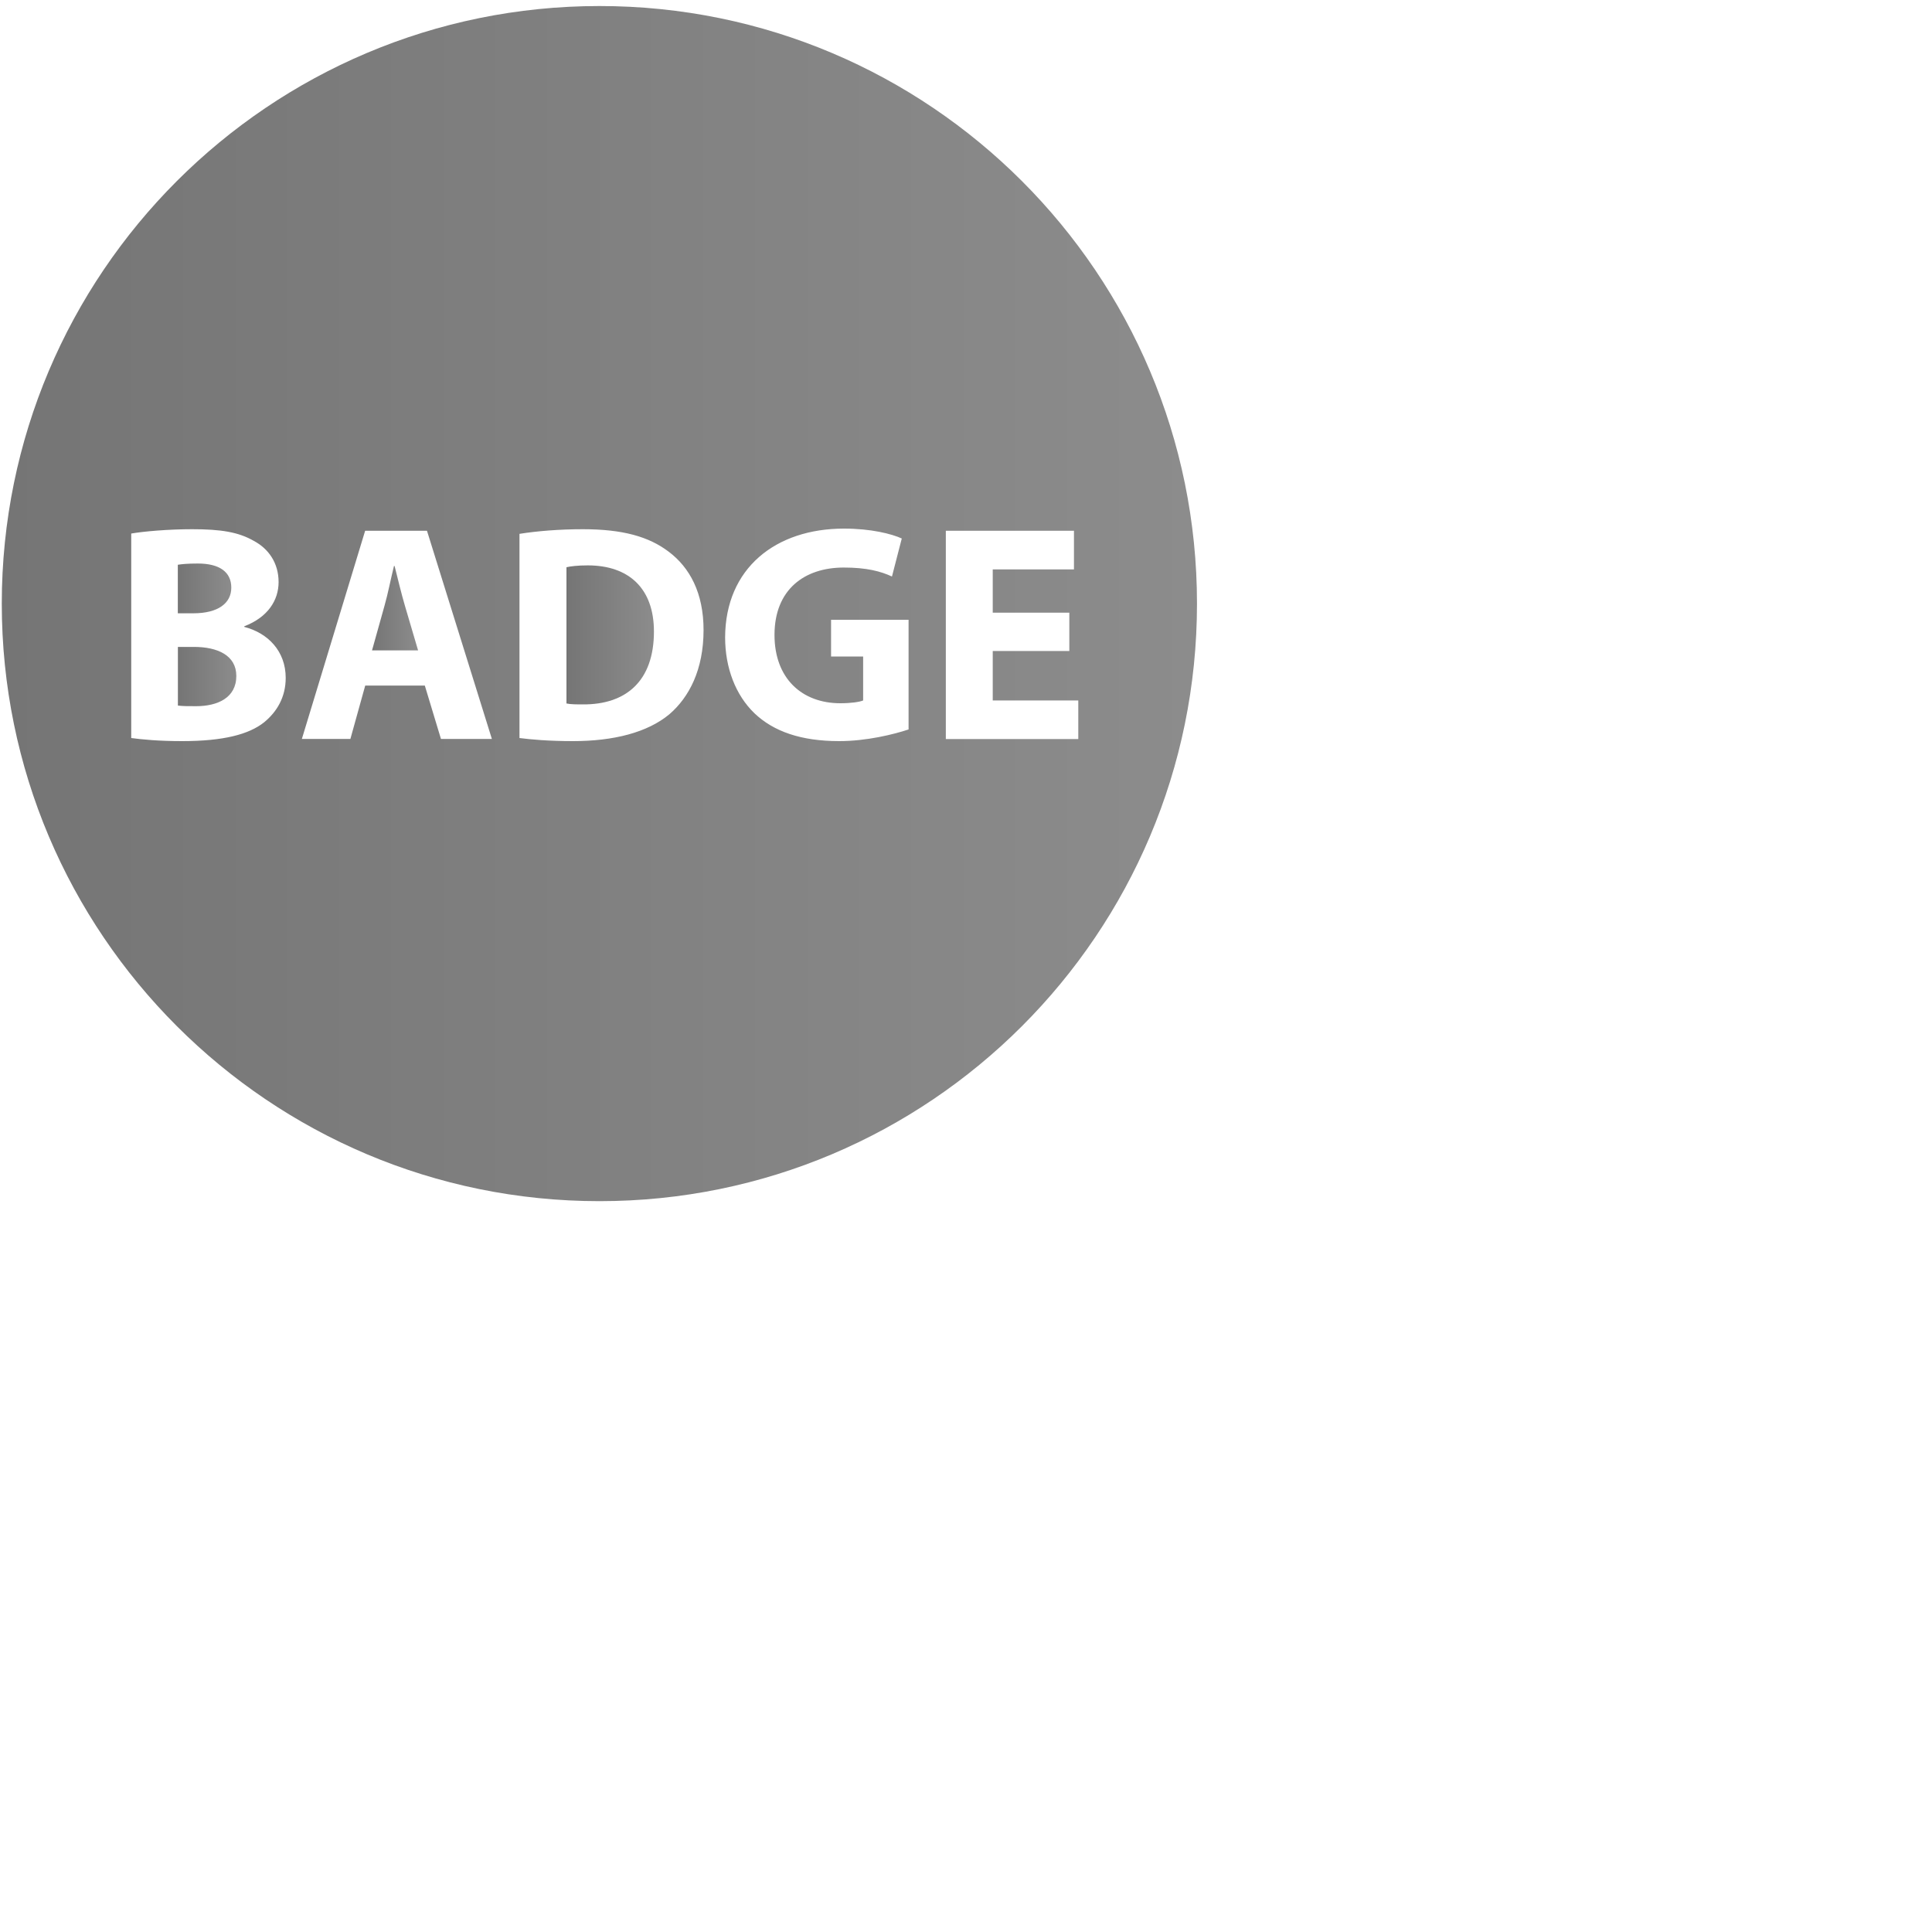
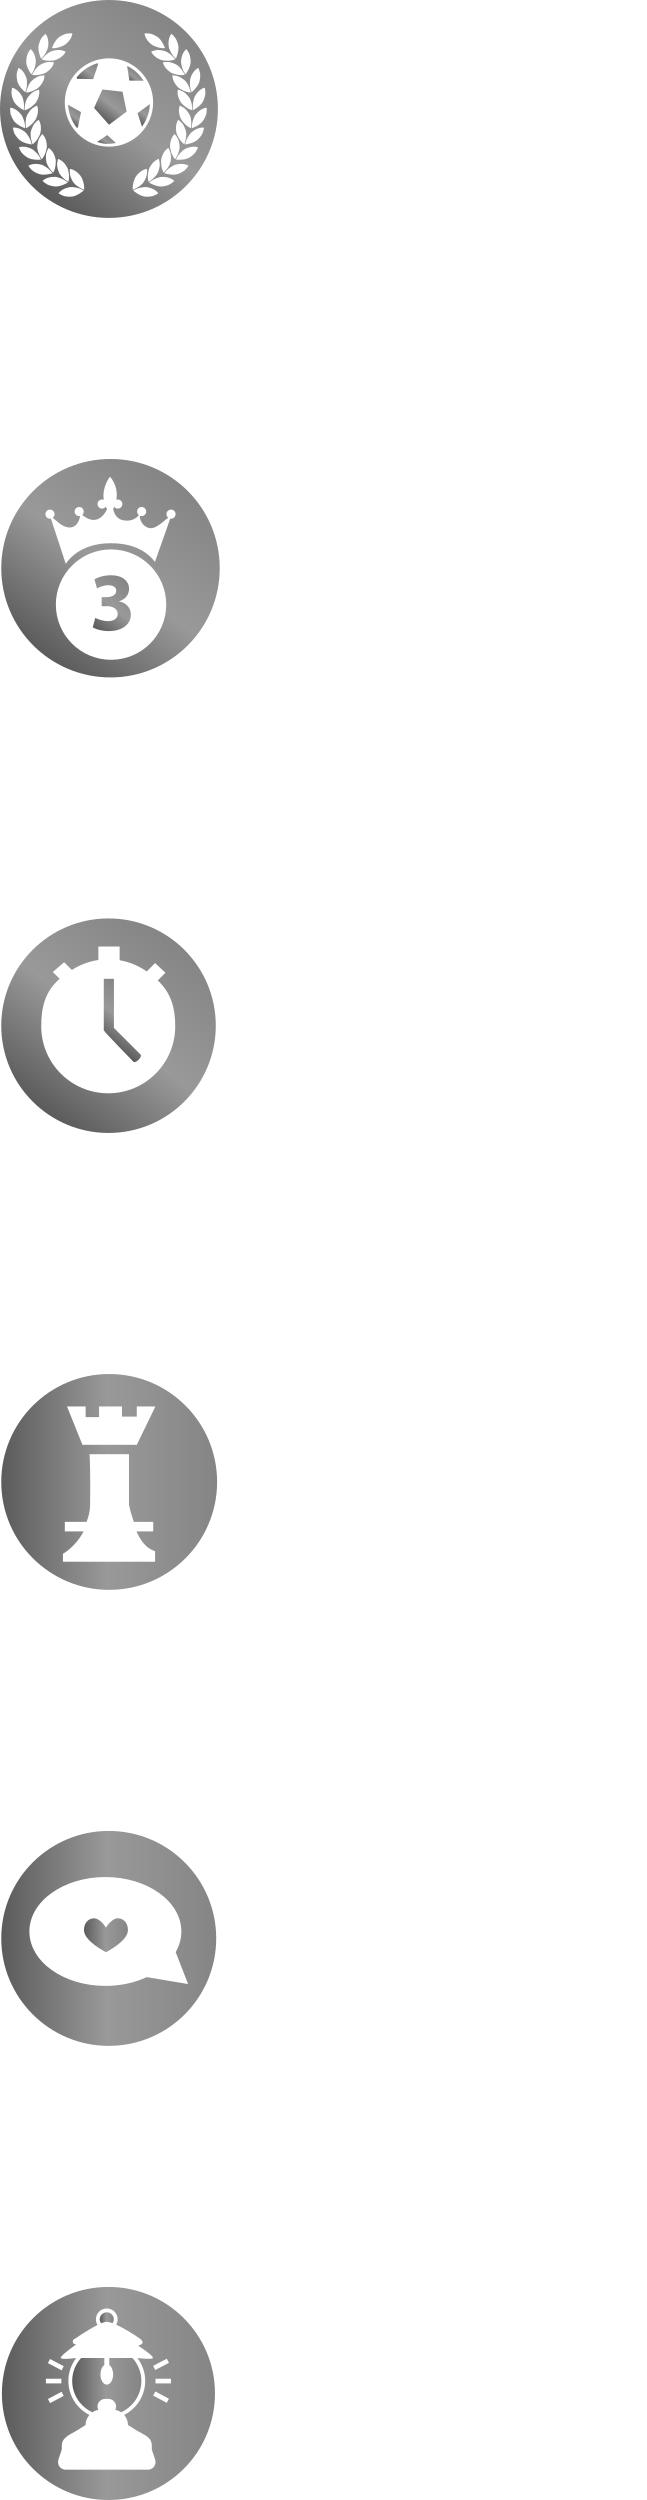
- <svg xmlns="http://www.w3.org/2000/svg" version="1.1" id="Ebene_1" x="0px" y="0px" width="25px" height="25px" viewBox="0 0 25 25" enable-background="new 0 0 25 25" xml:space="preserve">
+ <svg xmlns="http://www.w3.org/2000/svg" version="1.1" id="Ebene_1" x="0px" y="0px" width="134.074px" height="518.541px" viewBox="0 0 134.074 518.541" enable-background="new 0 0 134.074 518.541" xml:space="preserve">
  <g>
-     <linearGradient id="SVGID_1_" gradientUnits="userSpaceOnUse" x1="4.814" y1="7.869" x2="5.409" y2="7.869">
-       <stop offset="0" style="stop-color:#757575" />
-       <stop offset="1" style="stop-color:#8C8C8C" />
+     <linearGradient id="SVGID_1_" gradientUnits="userSpaceOnUse" x1="9.053" y1="477.752" x2="36.255" y2="513.851" gradientTransform="matrix(1 0 0 -1 -0.0552 518.3999)">
+       <stop offset="0" style="stop-color:#5B5B5B" />
+       <stop offset="0.491" style="stop-color:#999999" />
+       <stop offset="1" style="stop-color:#858585" />
    </linearGradient>
-     <path fill="url(#SVGID_1_)" d="M5.106,7.324H5.098c-0.04,0.16-0.079,0.364-0.124,0.52l-0.16,0.572h0.596L5.241,7.843   C5.194,7.684,5.146,7.483,5.106,7.324z" />
-     <linearGradient id="SVGID_2_" gradientUnits="userSpaceOnUse" x1="7.33" y1="8.215" x2="8.462" y2="8.215">
-       <stop offset="0" style="stop-color:#757575" />
-       <stop offset="1" style="stop-color:#8C8C8C" />
+     <path fill="url(#SVGID_1_)" d="M22.6,0C10.118,0,0,10.118,0,22.599c0,12.48,10.118,22.599,22.6,22.599   c12.48,0,22.598-10.118,22.598-22.599C45.197,10.118,35.08,0,22.6,0z M42.189,24.942c-0.623,1.032-2.377,1.651-2.377,1.651   c-0.131-0.891,0.369-2.312,0.774-2.826c1.124-1.418,2.276-1.42,2.276-1.42C42.855,23.061,43.016,23.575,42.189,24.942z    M31.363,10.697c0.682-0.21,1.121-0.521,2.676-0.155c1.173,0.276,2.302,1.756,2.302,1.756c-0.807,0.398-2.313,0.359-2.928,0.13   C31.721,11.794,31.363,10.697,31.363,10.697z M32.816,35.639c-0.403,1.136-1.998,2.097-1.998,2.097   c-0.307-0.846-0.104-2.34,0.19-2.924c0.815-1.616,1.944-1.851,1.944-1.851C33.089,33.663,33.35,34.134,32.816,35.639z    M33.466,32.938c0.416-1.761,1.459-2.252,1.459-2.252c0.296,0.649,0.658,1.047,0.49,2.635c-0.126,1.198-1.453,2.504-1.453,2.504   C33.466,35.075,33.314,33.574,33.466,32.938z M35.26,30.299c0.051-1.808,0.975-2.5,0.975-2.5c0.42,0.577,0.855,0.894,1.013,2.481   c0.119,1.199-0.916,2.747-0.916,2.747C35.691,32.392,35.241,30.953,35.26,30.299z M35.77,15.611   c0.707,0.102,1.236,0.01,2.483,1.006c0.94,0.752,1.328,2.573,1.328,2.573c-0.899,0.014-2.245-0.667-2.701-1.137   C35.621,16.755,35.77,15.611,35.77,15.611z M36.588,27.5c-0.35-1.774,0.398-2.652,0.398-2.652c0.537,0.47,1.031,0.682,1.535,2.196   c0.379,1.145-0.289,2.881-0.289,2.881C37.473,29.445,36.714,28.142,36.588,27.5z M37.486,24.579   c-0.725-1.657-0.187-2.677-0.187-2.677c0.626,0.343,1.155,0.442,1.976,1.812c0.619,1.034,0.344,2.875,0.344,2.875   C38.771,26.287,37.75,25.179,37.486,24.579z M37.493,21.199c-0.966-1.53-0.585-2.619-0.585-2.619   c0.67,0.245,1.208,0.265,2.224,1.496c0.767,0.93,0.771,2.791,0.771,2.791C39.02,22.696,37.843,21.753,37.493,21.199z    M42.197,20.854c-0.463,1.112-2.104,1.989-2.104,1.989c-0.263-0.86,0.019-2.342,0.343-2.91c0.898-1.571,2.039-1.746,2.039-1.746   C42.572,18.895,42.809,19.378,42.197,20.854z M41.137,14.081c0.241,0.672,0.571,1.098,0.276,2.666   c-0.222,1.186-1.649,2.38-1.649,2.38c-0.435-0.788-0.464-2.295-0.263-2.918C40.057,14.487,41.137,14.081,41.137,14.081z    M37.557,12.639c0.139-1.805,1.094-2.451,1.094-2.451c0.392,0.597,0.812,0.933,0.892,2.526c0.062,1.204-1.047,2.699-1.047,2.699   C37.889,14.75,37.507,13.292,37.557,12.639z M38.333,15.519c-0.872,0.224-2.338-0.124-2.892-0.475   c-1.529-0.968-1.652-2.114-1.652-2.114c0.711-0.066,1.205-0.28,2.65,0.396C37.531,13.839,38.333,15.519,38.333,15.519z    M35.559,7.016c0.506,0.504,0.985,0.747,1.392,2.291c0.306,1.166-0.472,2.856-0.472,2.856c-0.729-0.525-1.401-1.875-1.486-2.524   C34.756,7.845,35.559,7.016,35.559,7.016z M32.577,7.603c1.03,0.625,1.647,2.381,1.647,2.381c-0.892,0.129-2.312-0.373-2.824-0.78   c-1.418-1.126-1.418-2.279-1.418-2.279C30.697,6.934,31.211,6.775,32.577,7.603z M12.408,7.603c1.365-0.828,1.879-0.668,2.593-0.68   c0,0,0,1.153-1.416,2.279c-0.513,0.407-1.935,0.91-2.825,0.78C10.76,9.983,11.377,8.228,12.408,7.603z M11.57,12.428   c-0.613,0.229-2.12,0.269-2.928-0.13c0,0,1.129-1.479,2.303-1.756c1.554-0.365,1.994-0.056,2.676,0.155   C13.621,10.697,13.266,11.794,11.57,12.428z M13.975,34.812c0.295,0.584,0.498,2.078,0.191,2.924c0,0-1.596-0.961-1.997-2.097   c-0.534-1.506-0.272-1.977-0.138-2.678C12.031,32.962,13.16,33.196,13.975,34.812z M5.854,20.076   c1.016-1.231,1.554-1.25,2.224-1.496c0,0,0.38,1.089-0.585,2.619c-0.35,0.554-1.526,1.497-2.409,1.668   C5.083,22.867,5.085,21.006,5.854,20.076z M5.402,19.19c0,0,0.387-1.821,1.328-2.573c1.248-0.996,1.777-0.904,2.484-1.006   c0,0,0.148,1.144-1.111,2.442C7.648,18.523,6.303,19.204,5.402,19.19z M5.709,23.714c0.82-1.369,1.35-1.469,1.975-1.812   c0,0,0.539,1.02-0.187,2.677c-0.263,0.601-1.284,1.708-2.132,2.01C5.365,26.589,5.09,24.748,5.709,23.714z M6.463,27.043   c0.503-1.515,0.998-1.727,1.535-2.196c0,0,0.747,0.878,0.398,2.652c-0.127,0.643-0.883,1.946-1.646,2.425   C6.751,29.924,6.083,28.187,6.463,27.043z M7.738,30.28c0.156-1.588,0.593-1.904,1.013-2.481c0,0,0.922,0.692,0.974,2.5   c0.019,0.654-0.433,2.094-1.07,2.729C8.654,33.027,7.62,31.479,7.738,30.28z M10.059,30.686c0,0,1.043,0.491,1.459,2.252   c0.15,0.637,0,2.137-0.496,2.888c0,0-1.326-1.306-1.453-2.504C9.4,31.733,9.764,31.335,10.059,30.686z M8.035,9.307   C8.439,7.763,8.921,7.52,9.428,7.016c0,0,0.801,0.829,0.566,2.623c-0.085,0.648-0.758,1.999-1.487,2.524   C8.506,12.164,7.729,10.473,8.035,9.307z M8.545,13.328c1.446-0.677,1.939-0.464,2.65-0.396c0,0-0.125,1.146-1.652,2.114   c-0.553,0.351-2.02,0.698-2.893,0.475C6.652,15.519,7.453,13.839,8.545,13.328z M6.335,10.188c0,0,0.955,0.646,1.093,2.451   c0.051,0.651-0.332,2.11-0.938,2.775c0,0-1.108-1.496-1.047-2.699C5.521,11.121,5.941,10.785,6.335,10.188z M3.85,14.081   c0,0,1.08,0.406,1.635,2.127c0.201,0.623,0.172,2.13-0.264,2.918c0,0-1.427-1.194-1.648-2.38   C3.277,15.178,3.607,14.753,3.85,14.081z M2.51,18.188c0,0,1.141,0.175,2.038,1.746c0.325,0.567,0.606,2.049,0.343,2.91   c0,0-1.643-0.876-2.104-1.989C2.176,19.378,2.412,18.895,2.51,18.188z M2.121,22.347c0,0,1.152,0.002,2.277,1.42   c0.406,0.513,0.906,1.936,0.774,2.826c0,0-1.755-0.62-2.378-1.651C1.969,23.575,2.13,23.061,2.121,22.347z M2.664,26.487   c0,0,1.126-0.248,2.531,0.893c0.508,0.413,1.304,1.693,1.369,2.591c0,0-1.848-0.226-2.68-1.098   C2.782,27.719,2.827,27.182,2.664,26.487z M3.91,30.575c0,0,1.043-0.49,2.665,0.313c0.586,0.291,1.646,1.363,1.907,2.225   c0,0-1.854,0.188-2.856-0.479C4.297,31.75,4.223,31.217,3.91,30.575z M5.88,34.384c0,0,0.923-0.69,2.673-0.232   c0.633,0.167,1.889,1.003,2.318,1.793c0,0-1.775,0.559-2.895,0.109C6.497,35.457,6.316,34.95,5.88,34.384z M11.258,38.667   c-1.578-0.234-1.873-0.686-2.429-1.134c0,0,0.737-0.887,2.545-0.85c0.655,0.013,2.069,0.535,2.672,1.203   C14.046,37.886,12.45,38.844,11.258,38.667z M14.743,40.792c-1.597,0.047-1.964-0.344-2.591-0.688c0,0,0.568-1.003,2.354-1.286   c0.646-0.103,2.132,0.161,2.843,0.712C17.35,39.531,15.947,40.756,14.743,40.792z M17.439,39.361c0,0-1.738-0.664-2.334-1.71   c-0.791-1.387-0.619-1.896-0.609-2.61c0,0,1.152,0.031,2.24,1.478C17.13,37.04,17.594,38.475,17.439,39.361z M22.6,30.42   c-5.052,0-9.162-4.109-9.162-9.162c0-5.052,4.109-9.161,9.162-9.161c5.051,0,9.162,4.109,9.162,9.161   C31.762,26.31,27.65,30.42,22.6,30.42z M28.248,36.517c1.087-1.446,2.24-1.478,2.24-1.478c0.009,0.714,0.182,1.224-0.608,2.61   c-0.597,1.047-2.336,1.71-2.336,1.71C27.391,38.475,27.855,37.04,28.248,36.517z M30.241,40.792   c-1.205-0.036-2.606-1.261-2.606-1.261c0.711-0.551,2.196-0.814,2.842-0.712c1.787,0.283,2.355,1.286,2.355,1.286   C32.206,40.448,31.837,40.839,30.241,40.792z M33.727,38.667c-1.192,0.178-2.789-0.78-2.789-0.78   c0.604-0.668,2.018-1.189,2.672-1.203c1.81-0.038,2.545,0.85,2.545,0.85C35.6,37.981,35.307,38.432,33.727,38.667z M37.007,36.053   c-1.118,0.449-2.894-0.109-2.894-0.109c0.431-0.79,1.686-1.626,2.318-1.793c1.75-0.458,2.672,0.233,2.672,0.233   C38.668,34.95,38.488,35.457,37.007,36.053z M39.357,32.634c-1.004,0.668-2.855,0.479-2.855,0.479   c0.262-0.861,1.32-1.934,1.908-2.225c1.621-0.804,2.665-0.313,2.665-0.313C40.762,31.217,40.688,31.75,39.357,32.634z    M41.102,28.874c-0.832,0.872-2.681,1.098-2.681,1.098c0.065-0.897,0.862-2.179,1.37-2.591c1.404-1.141,2.529-0.893,2.529-0.893   C42.157,27.182,42.202,27.719,41.102,28.874z" />
+     <linearGradient id="SVGID_2_" gradientUnits="userSpaceOnUse" x1="14.327" y1="493.15" x2="16.203" y2="495.639" gradientTransform="matrix(1 0 0 -1 -0.0552 518.3999)">
+       <stop offset="0" style="stop-color:#5B5B5B" />
+       <stop offset="0.491" style="stop-color:#999999" />
+       <stop offset="1" style="stop-color:#858585" />
    </linearGradient>
-     <path fill="url(#SVGID_2_)" d="M7.606,7.316c-0.133,0-0.225,0.012-0.276,0.024v1.763c0.052,0.012,0.14,0.012,0.212,0.012   c0.556,0.004,0.92-0.3,0.92-0.943C8.462,7.611,8.134,7.316,7.606,7.316z" />
-     <linearGradient id="SVGID_3_" gradientUnits="userSpaceOnUse" x1="2.302" y1="7.614" x2="2.993" y2="7.614">
-       <stop offset="0" style="stop-color:#757575" />
-       <stop offset="1" style="stop-color:#8C8C8C" />
+     <path fill="url(#SVGID_2_)" d="M15.916,26.488l0.238-0.027l0.654-3.202l-2.686-1.52C14.221,23.479,14.835,25.114,15.916,26.488z" />
+     <linearGradient id="SVGID_3_" gradientUnits="userSpaceOnUse" x1="20.979" y1="493.798" x2="25.284" y2="499.51" gradientTransform="matrix(1 0 0 -1 -0.0552 518.3999)">
+       <stop offset="0" style="stop-color:#5B5B5B" />
+       <stop offset="0.491" style="stop-color:#999999" />
+       <stop offset="1" style="stop-color:#858585" />
    </linearGradient>
-     <path fill="url(#SVGID_3_)" d="M2.993,7.604c0-0.204-0.155-0.312-0.432-0.312c-0.135,0-0.211,0.008-0.26,0.016v0.628h0.2   C2.825,7.936,2.993,7.804,2.993,7.604z" />
-     <linearGradient id="SVGID_4_" gradientUnits="userSpaceOnUse" x1="2.302" y1="8.755" x2="3.058" y2="8.755">
-       <stop offset="0" style="stop-color:#757575" />
-       <stop offset="1" style="stop-color:#8C8C8C" />
+     <polygon fill="url(#SVGID_3_)" points="21.238,18.564 19.51,22.39 22.615,25.878 26.262,23.139 25.41,19.026  " />
+     <linearGradient id="SVGID_4_" gradientUnits="userSpaceOnUse" x1="17.019" y1="501.304" x2="20.111" y2="505.408" gradientTransform="matrix(1 0 0 -1 -0.0552 518.3999)">
+       <stop offset="0" style="stop-color:#5B5B5B" />
+       <stop offset="0.491" style="stop-color:#999999" />
+       <stop offset="1" style="stop-color:#858585" />
    </linearGradient>
-     <path fill="url(#SVGID_4_)" d="M2.51,8.371H2.302V9.13c0.061,0.008,0.133,0.008,0.236,0.008c0.275,0,0.52-0.107,0.52-0.391   C3.058,8.479,2.813,8.371,2.51,8.371z" />
-     <linearGradient id="SVGID_5_" gradientUnits="userSpaceOnUse" x1="0.022" y1="7.811" x2="15.489" y2="7.811">
-       <stop offset="0" style="stop-color:#757575" />
-       <stop offset="1" style="stop-color:#8C8C8C" />
+     <path fill="url(#SVGID_4_)" d="M20.214,13.111c-1.7,0.5-3.229,1.546-4.325,2.958l0.09,0.284l3.348,0.06l1.056-3.175L20.214,13.111z   " />
+     <linearGradient id="SVGID_5_" gradientUnits="userSpaceOnUse" x1="21.5" y1="487.979" x2="22.945" y2="489.896" gradientTransform="matrix(1 0 0 -1 -0.0552 518.3999)">
+       <stop offset="0" style="stop-color:#5B5B5B" />
+       <stop offset="0.491" style="stop-color:#999999" />
+       <stop offset="1" style="stop-color:#858585" />
    </linearGradient>
-     <path fill="url(#SVGID_5_)" d="M7.757,0.078c-4.271,0-7.734,3.462-7.734,7.733c0,4.27,3.463,7.732,7.734,7.732   c4.27,0,7.732-3.462,7.732-7.732C15.489,3.541,12.026,0.078,7.757,0.078z M3.417,9.347C3.222,9.502,2.894,9.59,2.358,9.59   c-0.301,0-0.523-0.021-0.66-0.04V6.904c0.16-0.028,0.48-0.056,0.787-0.056c0.373,0,0.6,0.036,0.801,0.152   c0.188,0.1,0.319,0.284,0.319,0.532c0,0.236-0.14,0.456-0.444,0.572v0.008c0.309,0.08,0.536,0.316,0.536,0.66   C3.697,9.019,3.585,9.21,3.417,9.347z M5.706,9.562L5.497,8.871H4.726L4.534,9.562H3.906l0.819-2.694h0.8l0.84,2.694H5.706z    M8.661,9.243C8.378,9.478,7.942,9.59,7.414,9.59c-0.315,0-0.544-0.021-0.692-0.04V6.908c0.225-0.036,0.517-0.06,0.82-0.06   c0.516,0,0.852,0.096,1.107,0.288c0.279,0.208,0.455,0.54,0.455,1.016C9.104,8.667,8.917,9.023,8.661,9.243z M11.757,9.439   c-0.188,0.063-0.543,0.151-0.898,0.151c-0.492,0-0.848-0.124-1.096-0.36c-0.244-0.235-0.38-0.587-0.38-0.983   c0.004-0.896,0.655-1.407,1.539-1.407c0.348,0,0.616,0.068,0.747,0.128l-0.127,0.492c-0.148-0.068-0.328-0.116-0.624-0.116   c-0.508,0-0.896,0.284-0.896,0.872c0,0.56,0.352,0.884,0.852,0.884c0.136,0,0.248-0.016,0.295-0.036V8.495h-0.415V8.02h1.003V9.439   z M12.239,9.562V6.868h1.658v0.5h-1.051v0.56h0.991v0.496h-0.991v0.64h1.107v0.499H12.239z" />
+     <path fill="url(#SVGID_5_)" d="M20.145,29.44c1.502,0.518,2.267,0.475,3.902,0.237l-1.811-1.666L20.145,29.44z" />
+     <linearGradient id="SVGID_6_" gradientUnits="userSpaceOnUse" x1="26.993" y1="501.613" x2="28.378" y2="503.452" gradientTransform="matrix(1 0 0 -1 -0.0552 518.3999)">
+       <stop offset="0" style="stop-color:#5B5B5B" />
+       <stop offset="0.491" style="stop-color:#999999" />
+       <stop offset="1" style="stop-color:#858585" />
+     </linearGradient>
+     <path fill="url(#SVGID_6_)" d="M26.488,13.715l-0.12,0.081l0.479,2.924l2.938,0.033C28.977,15.461,27.838,14.414,26.488,13.715z" />
+     <linearGradient id="SVGID_7_" gradientUnits="userSpaceOnUse" x1="28.529" y1="492.854" x2="31.371" y2="496.626" gradientTransform="matrix(1 0 0 -1 -0.0552 518.3999)">
+       <stop offset="0" style="stop-color:#5B5B5B" />
+       <stop offset="0.491" style="stop-color:#999999" />
+       <stop offset="1" style="stop-color:#858585" />
+     </linearGradient>
+     <path fill="url(#SVGID_7_)" d="M31.084,21.6l-2.555,1.854l0.914,2.822C30.453,24.905,31.016,23.299,31.084,21.6z" />
+   </g>
+   <g>
+     <linearGradient id="SVGID_8_" gradientUnits="userSpaceOnUse" x1="19.139" y1="388.382" x2="26.323" y2="397.915" gradientTransform="matrix(1 0 0 -1 -0.0552 518.3999)">
+       <stop offset="0" style="stop-color:#5B5B5B" />
+       <stop offset="0.491" style="stop-color:#999999" />
+       <stop offset="1" style="stop-color:#858585" />
+     </linearGradient>
+     <path fill="url(#SVGID_8_)" d="M24.713,124.748v-0.035c1.379-0.465,2.053-1.414,2.053-2.604c0-1.535-1.328-2.794-3.709-2.794   c-1.466,0-2.793,0.414-3.466,0.845l0.535,1.897c0.448-0.275,1.414-0.672,2.328-0.672c1.121,0,1.655,0.5,1.655,1.173   c0,0.947-1.104,1.293-1.983,1.293h-1.035v1.879h1.069c1.156,0,2.259,0.5,2.259,1.621c0,0.828-0.69,1.482-2.052,1.482   c-1.069,0-2.139-0.431-2.604-0.689l-0.535,1.982c0.654,0.396,1.879,0.776,3.328,0.776c2.846,0,4.588-1.449,4.588-3.415   C27.145,126.007,26.059,124.989,24.713,124.748z" />
+     <linearGradient id="SVGID_9_" gradientUnits="userSpaceOnUse" x1="9.337" y1="382.451" x2="36.608" y2="418.641" gradientTransform="matrix(1 0 0 -1 -0.0552 518.3999)">
+       <stop offset="0" style="stop-color:#5B5B5B" />
+       <stop offset="0.491" style="stop-color:#999999" />
+       <stop offset="1" style="stop-color:#858585" />
+     </linearGradient>
+     <path fill="url(#SVGID_9_)" d="M22.917,95.198c-12.513,0-22.655,10.144-22.655,22.656c0,12.512,10.143,22.657,22.655,22.657   s22.657-10.145,22.657-22.657C45.574,105.341,35.43,95.198,22.917,95.198z M23.032,136.851c-6.322,0-11.447-5.125-11.447-11.447   s5.125-11.447,11.447-11.447c6.321,0,11.446,5.125,11.446,11.447S29.354,136.851,23.032,136.851z M35.471,107.591   c-0.057,0-0.111-0.006-0.166-0.016l-3.164,8.971c-2.092-2.743-5.394-3.874-9.109-3.874c-3.891,0-7.326,1.299-9.395,4.264   l-3.076-9.366c-0.064,0.014-0.131,0.021-0.197,0.021c-0.522,0-0.946-0.423-0.946-0.944c0-0.522,0.423-0.946,0.946-0.946   s0.945,0.423,0.945,0.946c0,0.317-0.158,0.598-0.397,0.77c0.864,0.555,2,2.052,3.641,1.986c1.44-0.058,1.911-1.537,2.063-2.374   c-0.062,0.013-0.127,0.02-0.192,0.02c-0.522,0-0.944-0.423-0.944-0.945c0-0.523,0.422-0.946,0.944-0.946s0.946,0.423,0.946,0.946   c0,0.276-0.12,0.524-0.311,0.697c3.45,2.909,5.139-1.181,5.139-1.181c-0.096-0.175-0.182-0.35-0.258-0.522   c-0.17,0.24-0.451,0.397-0.77,0.397c-0.521,0-0.945-0.423-0.945-0.945c0-0.521,0.422-0.945,0.945-0.945   c0.125,0,0.245,0.024,0.354,0.068c-0.418-2.712,1.297-4.813,1.297-4.813c1.425,1.751,1.533,3.513,1.313,4.793   c0.093-0.031,0.193-0.048,0.296-0.048c0.522,0,0.946,0.423,0.946,0.945s-0.424,0.945-0.946,0.945c-0.301,0-0.568-0.141-0.74-0.36   c-0.125,0.285-0.224,0.444-0.224,0.444c0.302,1.217,0.905,2.414,2.876,2.414c1.262,0,2.062-0.659,2.475-1.133   c-0.23-0.172-0.381-0.447-0.381-0.758c0-0.522,0.424-0.946,0.945-0.946s0.945,0.423,0.945,0.946c0,0.522-0.424,0.945-0.945,0.945   c-0.132,0-0.257-0.026-0.371-0.075c-0.064,0.952,0.594,2.095,1.678,2.489c1.541,0.561,3.258-1.468,4.205-2.07   c-0.224-0.174-0.367-0.443-0.367-0.746c0-0.522,0.424-0.946,0.945-0.946c0.522,0,0.946,0.423,0.946,0.946   S35.994,107.591,35.471,107.591z" />
+   </g>
+   <g>
+     <linearGradient id="SVGID_10_" gradientUnits="userSpaceOnUse" x1="9.173" y1="287.884" x2="35.955" y2="323.425" gradientTransform="matrix(1 0 0 -1 -0.0552 518.3999)">
+       <stop offset="0" style="stop-color:#5B5B5B" />
+       <stop offset="0.491" style="stop-color:#999999" />
+       <stop offset="1" style="stop-color:#858585" />
+     </linearGradient>
+     <path fill="url(#SVGID_10_)" d="M22.509,190.496c-12.288,0-22.249,9.961-22.249,22.25s9.961,22.249,22.249,22.249   s22.25-9.961,22.25-22.249S34.797,190.496,22.509,190.496z M22.449,226.767c-7.676,0-13.898-6.224-13.898-13.898   c0-4.174,0.904-7.301,3.816-9.849l-1.414-1.414l2.346-2.027l1.611,1.611c1.629-1.054,3.492-1.775,5.494-2.07v-2.797h4.41v2.849   c2.064,0.354,3.974,1.164,5.621,2.321l1.734-1.735l2.145,2.009l-1.592,1.593c2.684,2.534,3.625,5.527,3.625,9.509   C36.348,220.544,30.125,226.767,22.449,226.767z" />
+     <linearGradient id="SVGID_11_" gradientUnits="userSpaceOnUse" x1="21.887" y1="302.572" x2="28.689" y2="311.599" gradientTransform="matrix(1 0 0 -1 -0.0552 518.3999)">
+       <stop offset="0" style="stop-color:#5B5B5B" />
+       <stop offset="0.491" style="stop-color:#999999" />
+       <stop offset="1" style="stop-color:#858585" />
+     </linearGradient>
+     <path fill="url(#SVGID_11_)" d="M23.628,213.205v-10.106c0-0.026-0.005-0.053-0.012-0.078h-2.08   c-0.007,0.024-0.011,0.051-0.011,0.078v10.591c-0.063,0.176,6.164,6.55,6.164,6.55c0.174,0.175,0.648-0.017,1.059-0.427   c0.411-0.411,0.602-0.885,0.428-1.061L23.628,213.205z" />
+   </g>
+   <linearGradient id="SVGID_12_" gradientUnits="userSpaceOnUse" x1="0.317" y1="211.021" x2="45.086" y2="211.021" gradientTransform="matrix(1 0 0 -1 -0.0552 518.3999)">
+     <stop offset="0" style="stop-color:#5B5B5B" />
+     <stop offset="0.491" style="stop-color:#999999" />
+     <stop offset="1" style="stop-color:#858585" />
+   </linearGradient>
+   <path fill="url(#SVGID_12_)" d="M22.646,284.994c-12.363,0-22.385,10.022-22.385,22.386c0,12.362,10.021,22.385,22.385,22.385  c12.362,0,22.385-10.022,22.385-22.385C45.031,295.016,35.008,284.994,22.646,284.994z M32.166,323.932H13.057v-1.657  c0,0,2.618-1.414,4.285-4.639h-3.898v-1.981h4.512c0.422-1.177,0.712-1.98,0.734-3.542c0.11-7.179-0.109-10.493-0.109-10.493h8.174  v10.493c0,0,0.258,1.396,0.989,3.542h4.036v1.981h-3.475c0.834,1.879,2.066,3.627,3.861,4.087V323.932z M28.368,299.682H17.102  l-3.203-7.953h3.865v2.209h2.782v-2.209h4.75v2.099h3.073v-2.099h3.865L28.368,299.682z" />
+   <g>
+     <linearGradient id="SVGID_13_" gradientUnits="userSpaceOnUse" x1="0.317" y1="116.344" x2="44.901" y2="116.344" gradientTransform="matrix(1 0 0 -1 -0.0552 518.3999)">
+       <stop offset="0" style="stop-color:#5B5B5B" />
+       <stop offset="0.491" style="stop-color:#999999" />
+       <stop offset="1" style="stop-color:#858585" />
+     </linearGradient>
+     <path fill="url(#SVGID_13_)" d="M22.553,379.764c-12.312,0-22.291,9.979-22.291,22.292c0,12.312,9.979,22.292,22.291,22.292   c12.312,0,22.293-9.98,22.293-22.292C44.846,389.744,34.865,379.764,22.553,379.764z M30.438,410.088   c-2.471,1.152-5.418,1.821-8.586,1.821c-8.699,0-15.756-5.055-15.756-11.291c0-6.234,7.057-11.29,15.756-11.29   c8.705,0,15.76,5.056,15.76,11.29c0,1.517-0.418,2.962-1.174,4.282l2.574,6.626L30.438,410.088z" />
+     <linearGradient id="SVGID_14_" gradientUnits="userSpaceOnUse" x1="17.472" y1="117.002" x2="26.591" y2="117.002" gradientTransform="matrix(1 0 0 -1 -0.0552 518.3999)">
+       <stop offset="0" style="stop-color:#5B5B5B" />
+       <stop offset="0.491" style="stop-color:#999999" />
+       <stop offset="1" style="stop-color:#858585" />
+     </linearGradient>
+     <path fill="url(#SVGID_14_)" d="M24.391,397.885c-0.904,0-1.99,1.188-2.414,1.918c-0.422-0.729-1.511-1.918-2.414-1.918   c-1.351,0-2.146,1.094-2.146,2.443c0,2.312,4.562,4.583,4.562,4.583s4.558-2.271,4.558-4.583   C26.536,398.978,25.741,397.885,24.391,397.885z" />
+   </g>
+   <g>
+     <linearGradient id="SVGID_15_" gradientUnits="userSpaceOnUse" x1="15.03" y1="23.682" x2="29.377" y2="23.682" gradientTransform="matrix(1 0 0 -1 -0.0552 518.3999)">
+       <stop offset="0" style="stop-color:#5B5B5B" />
+       <stop offset="0.491" style="stop-color:#999999" />
+       <stop offset="1" style="stop-color:#858585" />
+     </linearGradient>
+     <path fill="url(#SVGID_15_)" d="M29.322,493.84c0-1.828-0.709-3.479-1.838-4.748h-4.82v1.452c0.47,0.324,0.8,1.072,0.8,1.947   c0,1.171-0.589,2.119-1.315,2.119c-0.726,0-1.314-0.948-1.314-2.119c0-0.875,0.331-1.623,0.801-1.947v-1.452h-4.822   c-1.127,1.269-1.838,2.92-1.838,4.748c0,2.889,1.726,5.366,4.19,6.504c0.364-0.243,0.785-0.406,1.233-0.482   c-0.104-0.213-0.174-0.442-0.174-0.693c0-0.888,0.717-1.605,1.604-1.605h0.642c0.885,0,1.604,0.719,1.604,1.605   c0,0.251-0.069,0.48-0.175,0.693c0.451,0.076,0.869,0.239,1.231,0.482C27.598,499.206,29.322,496.727,29.322,493.84z" />
+     <linearGradient id="SVGID_16_" gradientUnits="userSpaceOnUse" x1="0.45" y1="21.954" x2="44.643" y2="21.954" gradientTransform="matrix(1 0 0 -1 -0.0552 518.3999)">
+       <stop offset="0" style="stop-color:#5B5B5B" />
+       <stop offset="0.491" style="stop-color:#999999" />
+       <stop offset="1" style="stop-color:#858585" />
+     </linearGradient>
+     <path fill="url(#SVGID_16_)" d="M22.491,474.348c-12.204,0-22.097,9.894-22.097,22.097s9.893,22.098,22.097,22.098   s22.097-9.895,22.097-22.098S34.693,474.348,22.491,474.348z M34.602,489.237l0.445,0.853l-2.842,1.486l-0.445-0.851   L34.602,489.237z M10.38,489.299l2.843,1.487l-0.445,0.852l-2.842-1.487L10.38,489.299z M9.52,493.392h3.207v0.961H9.52V493.392z    M9.938,497.599l2.832-1.509l0.451,0.848l-2.83,1.507L9.938,497.599z M30.682,512.255H13.616c-0.868,0-1.572-0.703-1.572-1.572   c0-0.682,0.769-2.298,0.769-2.759v-0.644c0-1.753,1.82-2.354,3.176-3.175l1.766-1.123c0-0.799,0.307-1.52,0.791-2.076   c-2.578-1.321-4.363-3.977-4.363-7.066c0-1.784,0.61-3.418,1.607-4.748c0,0-2.941,0.4-3.188,0   c-0.246-0.401,3.207-2.822,3.207-2.822c-1.025-0.062-0.642-0.931-0.642-0.931s2.903-2.021,5.06-3.097   c-0.209-0.342-0.336-0.74-0.336-1.171c0-1.245,1.012-2.258,2.258-2.258s2.258,1.013,2.258,2.258c0,0.406-0.116,0.785-0.305,1.114   c1.66,0.746,3.666,2.017,4.795,2.8c1.668,1.155-0.254,1.54-0.254,1.54s3.359,2.173,3.056,2.565s-3.19,0-3.19,0   c0.998,1.33,1.608,2.964,1.608,4.748c0,3.089-1.786,5.744-4.363,7.064c0.485,0.56,0.791,1.279,0.791,2.078l1.765,1.123   c1.733,0.994,3.176,1.422,3.176,3.175v0.644c0,0.461,0.771,2.075,0.771,2.759C32.255,511.552,31.551,512.255,30.682,512.255z    M34.591,498.385l-2.831-1.508l0.451-0.849l2.832,1.509L34.591,498.385z M35.462,494.353h-3.207v-0.961h3.207V494.353z" />
+     <linearGradient id="SVGID_17_" gradientUnits="userSpaceOnUse" x1="20.739" y1="37.647" x2="23.666" y2="37.647" gradientTransform="matrix(1 0 0 -1 -0.0552 518.3999)">
+       <stop offset="0" style="stop-color:#5B5B5B" />
+       <stop offset="0.491" style="stop-color:#999999" />
+       <stop offset="1" style="stop-color:#858585" />
+     </linearGradient>
+     <path fill="url(#SVGID_17_)" d="M22.1,481.586c0.328,0,0.762,0.117,1.24,0.289c0.158-0.232,0.271-0.5,0.271-0.804   c0-0.808-0.655-1.464-1.463-1.464c-0.809,0-1.465,0.656-1.465,1.464c0,0.313,0.121,0.588,0.289,0.827   C21.434,481.706,21.828,481.586,22.1,481.586z" />
  </g>
</svg>
